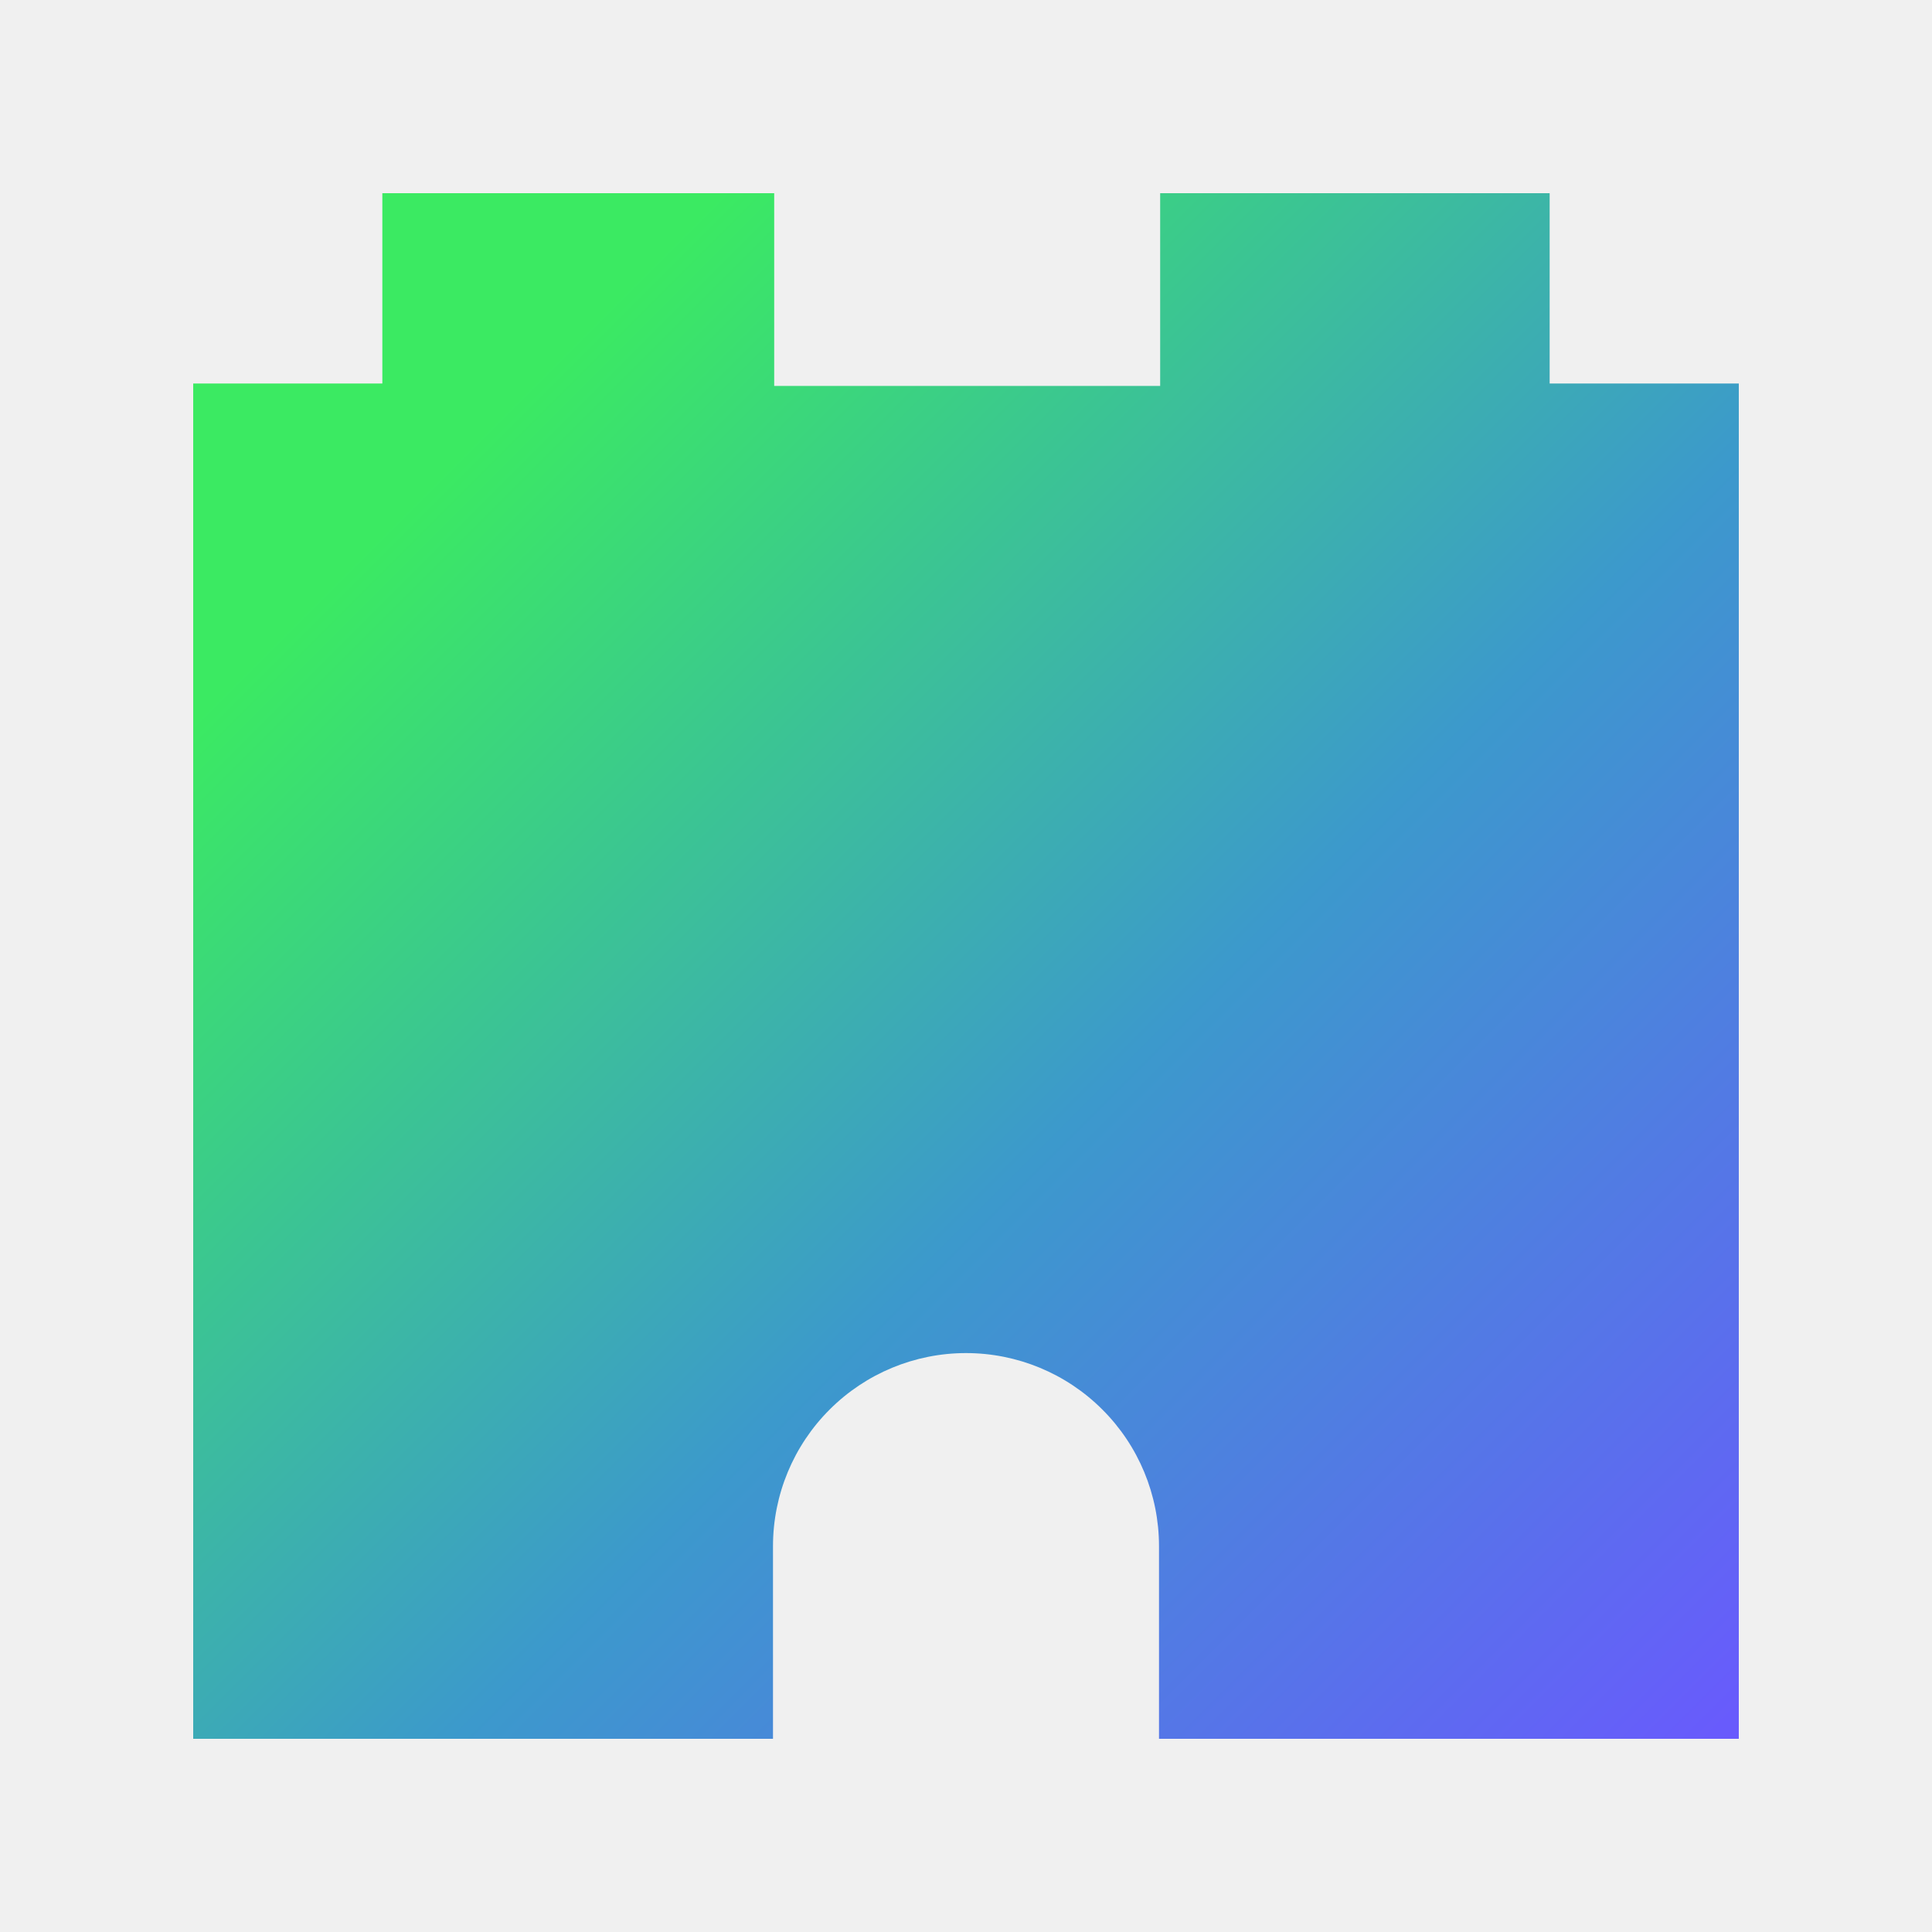
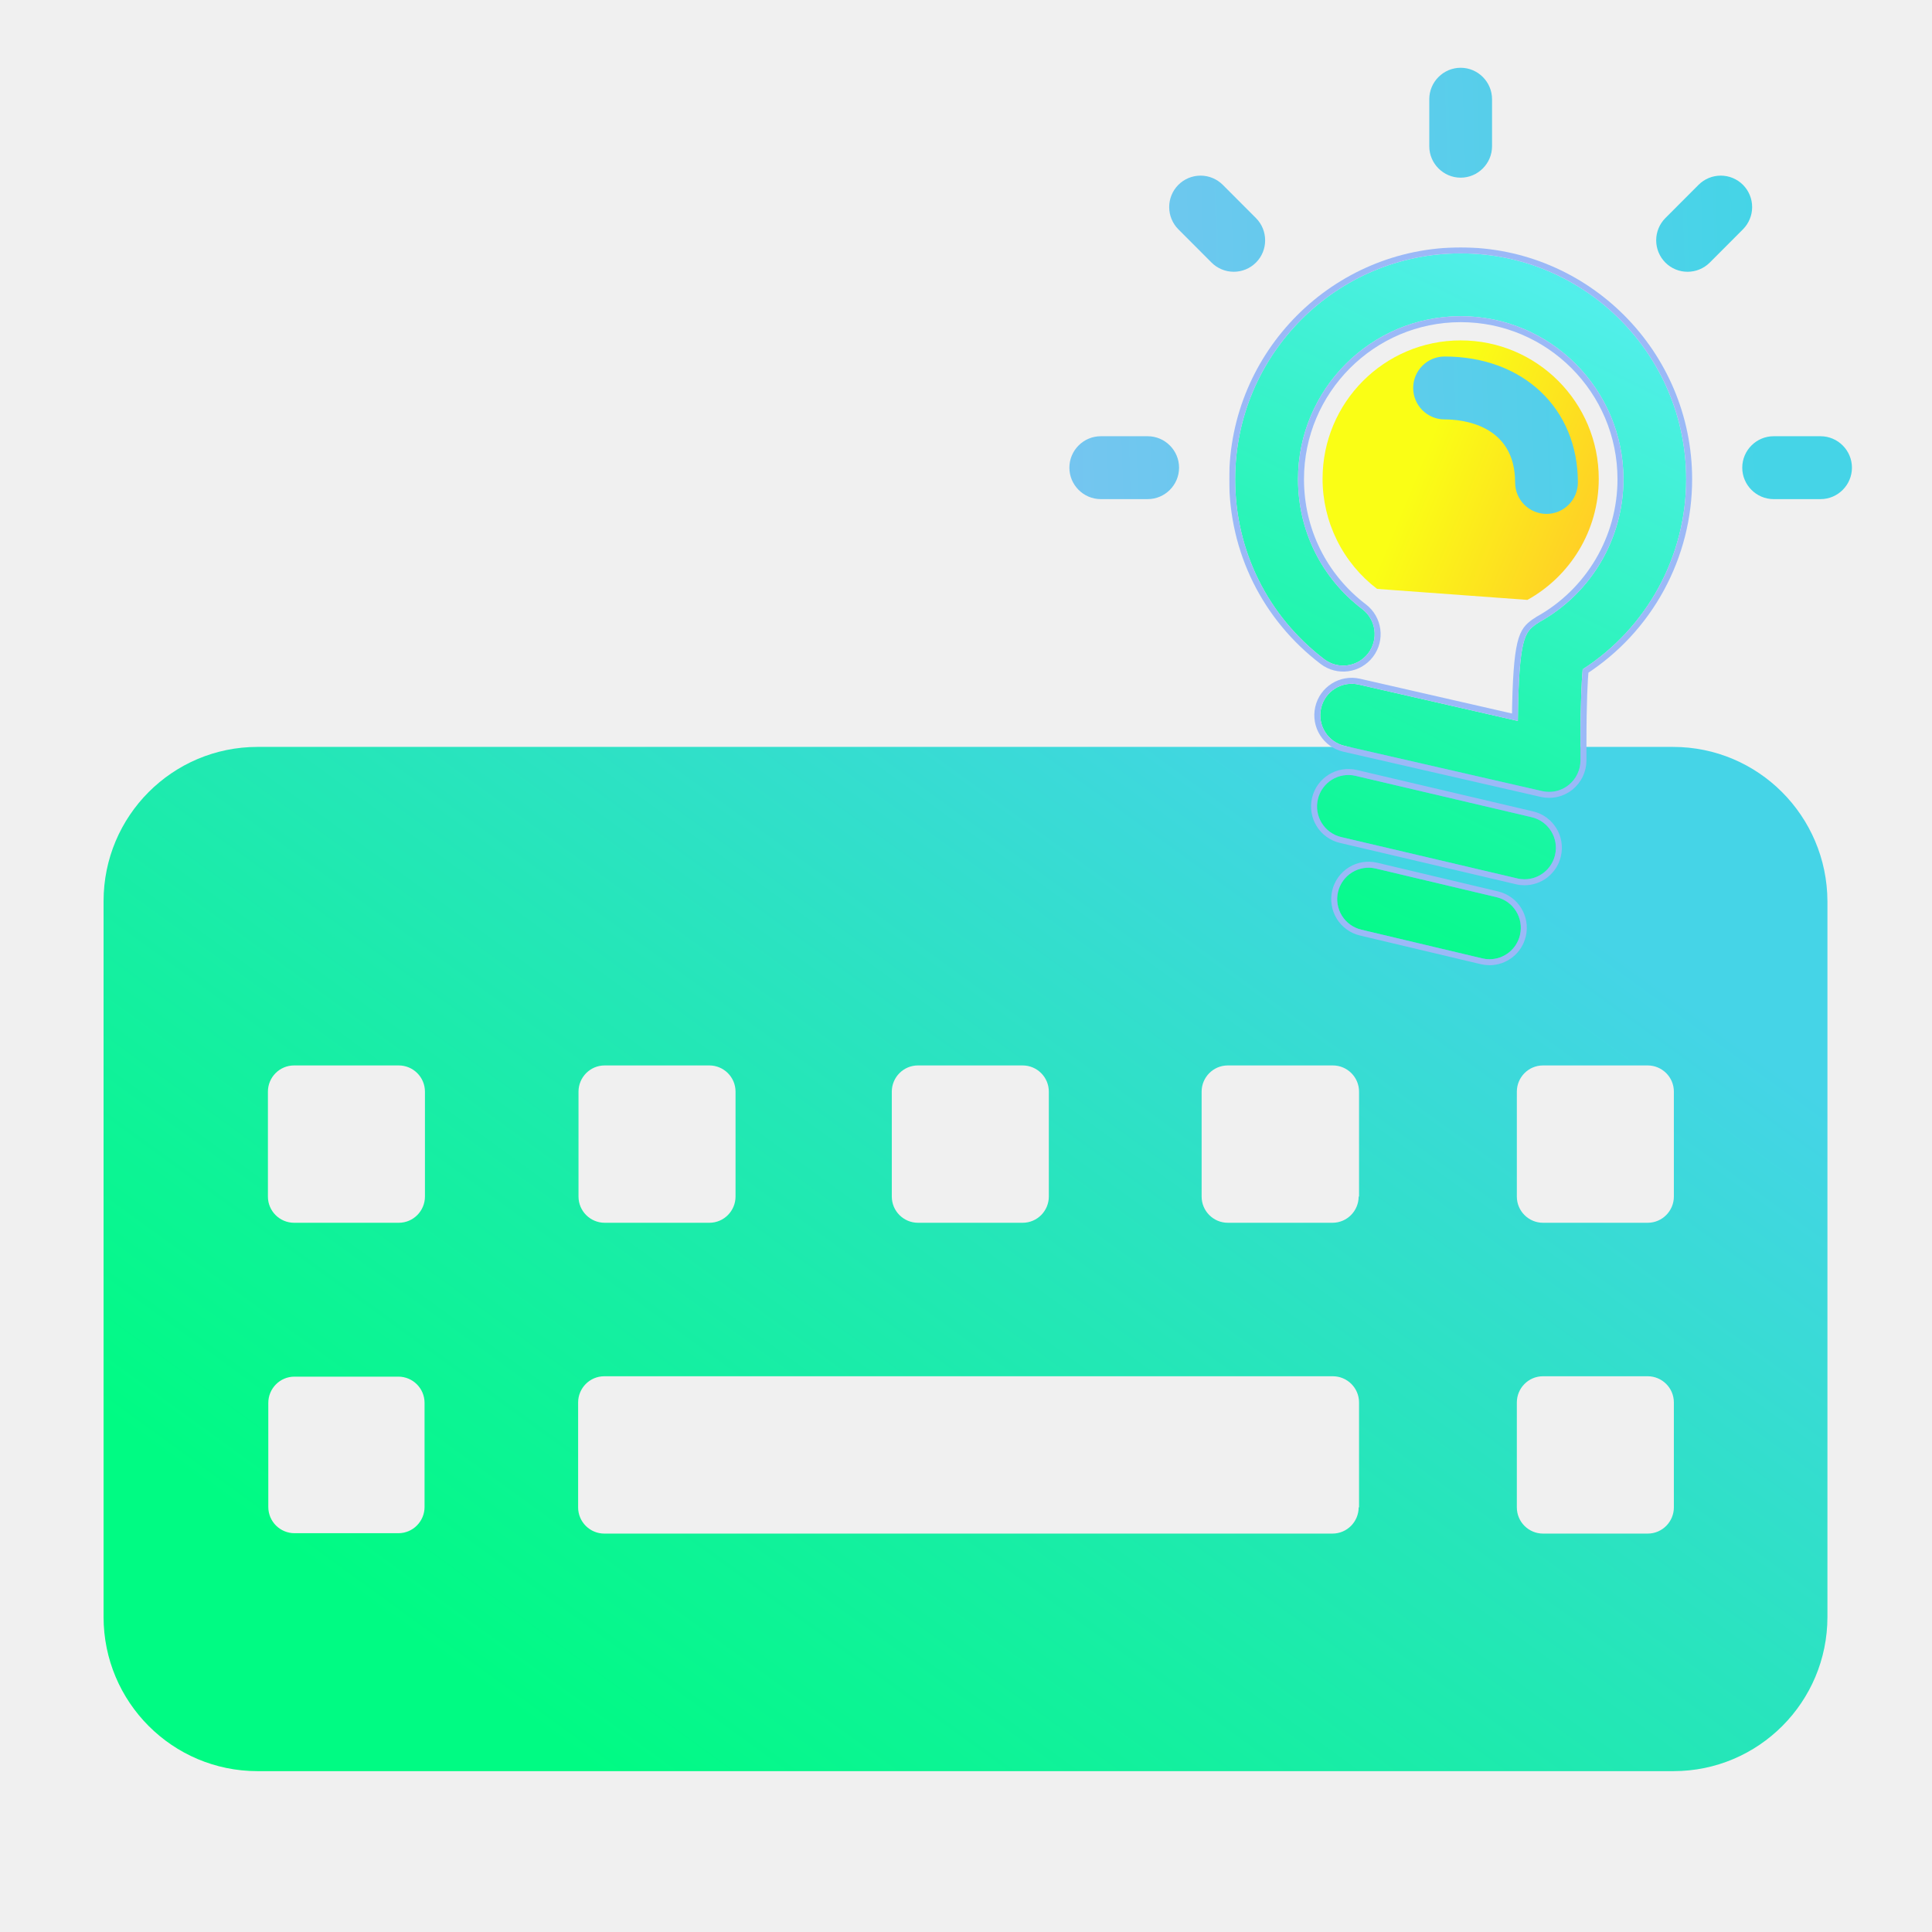
- <svg xmlns="http://www.w3.org/2000/svg" width="40" height="40" viewBox="0 0 40 40" fill="none">
-   <path d="M32.084 7.94V4H24.02V7.99H16.029V4H7.916V7.94H4V36H16.004V32.005C16.006 30.946 16.427 29.931 17.177 29.183C17.926 28.434 18.941 28.014 20 28.014C21.059 28.014 22.074 28.434 22.823 29.183C23.573 29.931 23.994 30.946 23.996 32.005V36H36V7.94H32.084Z" fill="url(#paint0_linear)" />
+ <svg xmlns="http://www.w3.org/2000/svg" width="970" height="970" viewBox="0 0 970 970" fill="none">
+   <path d="M840.014 375H129.294C86.589 375 52 409.657 52 452.445V811.79C52 854.579 86.589 889.235 129.294 889.235H840.207C882.912 889.235 917.501 854.579 917.501 811.79V452.445C917.308 409.657 882.719 375 840.014 375ZM447.746 548.09C447.746 540.926 453.543 534.924 460.886 534.924H513.446C520.596 534.924 526.586 540.733 526.586 548.09V600.752C526.586 607.916 520.789 613.918 513.446 613.918H460.886C453.736 613.918 447.746 608.11 447.746 600.752V548.09ZM290.452 548.09C290.452 540.926 296.249 534.924 303.592 534.924H356.152C363.302 534.924 369.292 540.733 369.292 548.09V600.752C369.292 607.916 363.495 613.918 356.152 613.918H303.592C296.443 613.918 290.452 608.11 290.452 600.752V548.09ZM213.158 756.611C213.158 763.774 207.361 769.776 200.018 769.776H147.845C140.695 769.776 134.705 763.968 134.705 756.611V704.335C134.705 697.172 140.502 691.17 147.845 691.17H200.018C207.168 691.17 213.158 696.978 213.158 704.335V756.611ZM213.352 600.752C213.352 607.916 207.554 613.918 200.212 613.918H147.652C140.502 613.918 134.511 608.11 134.511 600.752V548.09C134.511 540.926 140.309 534.924 147.652 534.924H200.212C207.361 534.924 213.352 540.733 213.352 548.09V600.752ZM682.141 756.804C682.141 763.968 676.343 769.97 669 769.97H303.399C296.249 769.97 290.259 764.162 290.259 756.804V704.142C290.259 696.978 296.056 690.976 303.399 690.976H669.194C676.343 690.976 682.334 696.784 682.334 704.142V756.804H682.141ZM682.141 600.752C682.141 607.916 676.343 613.918 669 613.918H616.44C609.291 613.918 603.3 608.11 603.3 600.752V548.09C603.3 540.926 609.098 534.924 616.44 534.924H669.194C676.343 534.924 682.334 540.733 682.334 548.09V600.752H682.141ZM840.4 756.804C840.4 763.968 834.603 769.97 827.26 769.97H774.7C767.551 769.97 761.56 764.162 761.56 756.804V704.142C761.56 696.978 767.357 690.976 774.7 690.976H827.26C834.41 690.976 840.4 696.784 840.4 704.142V756.804ZM840.4 600.752C840.4 607.916 834.603 613.918 827.26 613.918H774.7C767.551 613.918 761.56 608.11 761.56 600.752V548.09C761.56 540.926 767.357 534.924 774.7 534.924H827.26C834.41 534.924 840.4 540.733 840.4 548.09V600.752Z" fill="url(#paint0_linear_1_4)" />
+   <path d="M691.402 295.668C682.889 289.192 675.988 280.831 671.238 271.238C666.488 261.644 664.019 251.08 664.024 240.371C664.024 202.007 695.065 170.905 733.355 170.905C771.644 170.905 802.686 202.007 802.686 240.371C802.686 266.539 788.228 289.352 766.878 301.193" fill="url(#paint1_linear_1_4)" />
+   <mask id="path-3-outside-1_1_4" maskUnits="userSpaceOnUse" x="617.141" y="124.212" width="233" height="361" fill="black">
+     <rect fill="white" x="617.141" y="124.212" width="233" height="361" />
+     <path d="M846.569 240.647C846.569 178.088 795.792 127.212 733.355 127.212C670.918 127.212 620.141 178.088 620.141 240.647C620.141 276.367 636.449 309.285 664.851 330.953C671.784 336.242 681.672 334.9 686.95 327.954C692.229 321.007 690.89 311.1 683.957 305.811C663.433 290.181 651.694 266.421 651.694 240.608C651.694 195.455 688.329 158.748 733.394 158.748C778.459 158.748 815.094 195.455 815.094 240.608C815.094 270.368 798.943 297.838 772.905 312.284C772.59 312.482 772.314 312.718 771.999 312.916C771.684 313.113 771.369 313.231 771.093 313.468C765.696 317.534 762.545 319.902 762.072 361.976L682.145 343.702C673.675 341.768 665.206 347.057 663.276 355.582C661.345 364.068 666.624 372.554 675.133 374.488L774.244 397.183C775.426 397.459 776.568 397.578 777.75 397.578C781.295 397.578 784.762 396.393 787.559 394.144C791.301 391.144 793.507 386.605 793.507 381.79V373.304C793.507 352.109 794.137 341.334 794.61 336.045C810.544 325.767 823.649 311.649 832.727 294.982C841.804 278.316 846.563 259.634 846.569 240.647ZM765.42 441.468C764.238 441.468 763.017 441.349 761.796 441.033L673.399 420.272C671.383 419.801 669.48 418.935 667.798 417.725C666.116 416.515 664.689 414.984 663.599 413.22C662.508 411.457 661.776 409.495 661.443 407.447C661.111 405.4 661.184 403.307 661.66 401.288C663.63 392.802 672.099 387.513 680.608 389.526L769.005 410.287C777.474 412.26 782.753 420.786 780.744 429.271C779.937 432.738 777.984 435.83 775.202 438.044C772.42 440.258 768.973 441.464 765.42 441.468ZM747.812 481.608C746.591 481.608 745.409 481.45 744.188 481.174L683.484 466.767C681.471 466.292 679.571 465.423 677.894 464.211C676.216 462.999 674.793 461.468 673.707 459.705C672.62 457.942 671.891 455.981 671.561 453.935C671.231 451.89 671.307 449.799 671.784 447.783C672.748 443.712 675.285 440.191 678.837 437.993C682.39 435.795 686.668 435.1 690.732 436.06L751.436 450.467C759.905 452.479 765.144 460.965 763.135 469.451C762.325 472.913 760.37 475.998 757.588 478.205C754.806 480.412 751.36 481.611 747.812 481.608Z" />
+   </mask>
+   <path d="M846.569 240.647C846.569 178.088 795.792 127.212 733.355 127.212C670.918 127.212 620.141 178.088 620.141 240.647C620.141 276.367 636.449 309.285 664.851 330.953C671.784 336.242 681.672 334.9 686.95 327.954C692.229 321.007 690.89 311.1 683.957 305.811C663.433 290.181 651.694 266.421 651.694 240.608C651.694 195.455 688.329 158.748 733.394 158.748C778.459 158.748 815.094 195.455 815.094 240.608C815.094 270.368 798.943 297.838 772.905 312.284C772.59 312.482 772.314 312.718 771.999 312.916C771.684 313.113 771.369 313.231 771.093 313.468C765.696 317.534 762.545 319.902 762.072 361.976L682.145 343.702C673.675 341.768 665.206 347.057 663.276 355.582C661.345 364.068 666.624 372.554 675.133 374.488L774.244 397.183C775.426 397.459 776.568 397.578 777.75 397.578C781.295 397.578 784.762 396.393 787.559 394.144C791.301 391.144 793.507 386.605 793.507 381.79V373.304C793.507 352.109 794.137 341.334 794.61 336.045C810.544 325.767 823.649 311.649 832.727 294.982C841.804 278.316 846.563 259.634 846.569 240.647ZM765.42 441.468C764.238 441.468 763.017 441.349 761.796 441.033L673.399 420.272C671.383 419.801 669.48 418.935 667.798 417.725C666.116 416.515 664.689 414.984 663.599 413.22C662.508 411.457 661.776 409.495 661.443 407.447C661.111 405.4 661.184 403.307 661.66 401.288C663.63 392.802 672.099 387.513 680.608 389.526L769.005 410.287C777.474 412.26 782.753 420.786 780.744 429.271C779.937 432.738 777.984 435.83 775.202 438.044C772.42 440.258 768.973 441.464 765.42 441.468ZM747.812 481.608C746.591 481.608 745.409 481.45 744.188 481.174L683.484 466.767C681.471 466.292 679.571 465.423 677.894 464.211C676.216 462.999 674.793 461.468 673.707 459.705C672.62 457.942 671.891 455.981 671.561 453.935C671.231 451.89 671.307 449.799 671.784 447.783C672.748 443.712 675.285 440.191 678.837 437.993C682.39 435.795 686.668 435.1 690.732 436.06L751.436 450.467C759.905 452.479 765.144 460.965 763.135 469.451C762.325 472.913 760.37 475.998 757.588 478.205C754.806 480.412 751.36 481.611 747.812 481.608Z" fill="url(#paint2_linear_1_4)" />
+   <path d="M846.569 240.647C846.569 178.088 795.792 127.212 733.355 127.212C670.918 127.212 620.141 178.088 620.141 240.647C620.141 276.367 636.449 309.285 664.851 330.953C671.784 336.242 681.672 334.9 686.95 327.954C692.229 321.007 690.89 311.1 683.957 305.811C663.433 290.181 651.694 266.421 651.694 240.608C651.694 195.455 688.329 158.748 733.394 158.748C778.459 158.748 815.094 195.455 815.094 240.608C815.094 270.368 798.943 297.838 772.905 312.284C772.59 312.482 772.314 312.718 771.999 312.916C771.684 313.113 771.369 313.231 771.093 313.468C765.696 317.534 762.545 319.902 762.072 361.976L682.145 343.702C673.675 341.768 665.206 347.057 663.276 355.582C661.345 364.068 666.624 372.554 675.133 374.488L774.244 397.183C775.426 397.459 776.568 397.578 777.75 397.578C781.295 397.578 784.762 396.393 787.559 394.144C791.301 391.144 793.507 386.605 793.507 381.79V373.304C793.507 352.109 794.137 341.334 794.61 336.045C810.544 325.767 823.649 311.649 832.727 294.982C841.804 278.316 846.563 259.634 846.569 240.647ZM765.42 441.468C764.238 441.468 763.017 441.349 761.796 441.033L673.399 420.272C671.383 419.801 669.48 418.935 667.798 417.725C666.116 416.515 664.689 414.984 663.599 413.22C662.508 411.457 661.776 409.495 661.443 407.447C661.111 405.4 661.184 403.307 661.66 401.288C663.63 392.802 672.099 387.513 680.608 389.526L769.005 410.287C777.474 412.26 782.753 420.786 780.744 429.271C779.937 432.738 777.984 435.83 775.202 438.044C772.42 440.258 768.973 441.464 765.42 441.468ZM747.812 481.608C746.591 481.608 745.409 481.45 744.188 481.174L683.484 466.767C681.471 466.292 679.571 465.423 677.894 464.211C676.216 462.999 674.793 461.468 673.707 459.705C672.62 457.942 671.891 455.981 671.561 453.935C671.231 451.89 671.307 449.799 671.784 447.783C672.748 443.712 675.285 440.191 678.837 437.993C682.39 435.795 686.668 435.1 690.732 436.06L751.436 450.467C759.905 452.479 765.144 460.965 763.135 469.451C762.325 472.913 760.37 475.998 757.588 478.205C754.806 480.412 751.36 481.611 747.812 481.608Z" stroke="#9BB9F7" stroke-width="6" mask="url(#path-3-outside-1_1_4)" />
+   <path d="M776.45 258.014C767.744 258.014 760.693 250.949 760.693 242.226C760.693 212.861 733.591 210.572 725.279 210.572C716.574 210.572 709.522 203.507 709.522 194.784C709.522 186.061 716.574 178.996 725.279 178.996C764.711 178.996 792.207 205.006 792.207 242.226C792.207 250.949 785.156 258.014 776.45 258.014ZM733.355 89.203C724.688 89.203 717.598 82.099 717.598 73.415V49.813C717.598 41.129 724.688 34.025 733.355 34.025C742.021 34.025 749.112 41.129 749.112 49.813V73.415C749.112 82.099 742.021 89.203 733.355 89.203ZM630.58 131.83C627.62 134.787 623.611 136.447 619.432 136.447C615.252 136.447 611.243 134.787 608.284 131.83L591.621 115.135C588.67 112.169 587.012 108.152 587.012 103.965C587.012 99.777 588.67 95.76 591.621 92.795C594.58 89.838 598.589 88.178 602.769 88.178C606.948 88.178 610.957 89.838 613.917 92.795L630.58 109.49C636.725 115.648 636.725 125.712 630.58 131.83ZM591.975 234.806C591.975 243.489 584.885 250.594 576.218 250.594H552.662C543.995 250.594 536.905 243.489 536.905 234.806C536.905 226.122 543.995 219.018 552.662 219.018H576.218C584.885 219.018 591.975 226.122 591.975 234.806ZM836.13 131.83C833.179 128.865 831.521 124.848 831.521 120.66C831.521 116.473 833.179 112.456 836.13 109.49L852.793 92.795C855.752 89.838 859.761 88.178 863.941 88.178C868.12 88.178 872.129 89.838 875.089 92.795C878.04 95.76 879.697 99.777 879.697 103.965C879.697 108.152 878.04 112.169 875.089 115.135L858.426 131.83C852.281 137.987 842.236 137.987 836.13 131.83ZM874.734 234.806C874.734 226.122 881.825 219.018 890.491 219.018H914.048C922.714 219.018 929.805 226.122 929.805 234.806C929.805 243.489 922.714 250.594 914.048 250.594H890.491C881.825 250.594 874.734 243.489 874.734 234.806Z" fill="url(#paint3_linear_1_4)" />
  <defs>
-     <linearGradient id="paint0_linear" x1="2.942" y1="4.9" x2="37.777" y2="39.734" gradientUnits="userSpaceOnUse">
-       <stop offset="0.159" stop-color="#3BEA62" />
-       <stop offset="0.54" stop-color="#3C99CC" />
-       <stop offset="0.937" stop-color="#6B57FF" />
+     <linearGradient id="paint0_linear_1_4" x1="671.038" y1="375" x2="298.463" y2="889.235" gradientUnits="userSpaceOnUse">
+       <stop stop-color="#45D4E7" />
+       <stop offset="1" stop-color="#00FB83" />
+     </linearGradient>
+     <linearGradient id="paint1_linear_1_4" x1="705" y1="252.668" x2="791" y2="288.168" gradientUnits="userSpaceOnUse">
+       <stop stop-color="#FAFE15" />
+       <stop offset="1" stop-color="#FFCF26" />
+     </linearGradient>
+     <linearGradient id="paint2_linear_1_4" x1="801" y1="70.668" x2="609" y2="461.168" gradientUnits="userSpaceOnUse">
+       <stop stop-color="#62ECFF" />
+       <stop offset="1" stop-color="#00FB83" />
+     </linearGradient>
+     <linearGradient id="paint3_linear_1_4" x1="882" y1="163.168" x2="248.5" y2="183.668" gradientUnits="userSpaceOnUse">
+       <stop stop-color="#45D4E7" />
+       <stop offset="1" stop-color="#9BB9F7" />
    </linearGradient>
  </defs>
</svg>
